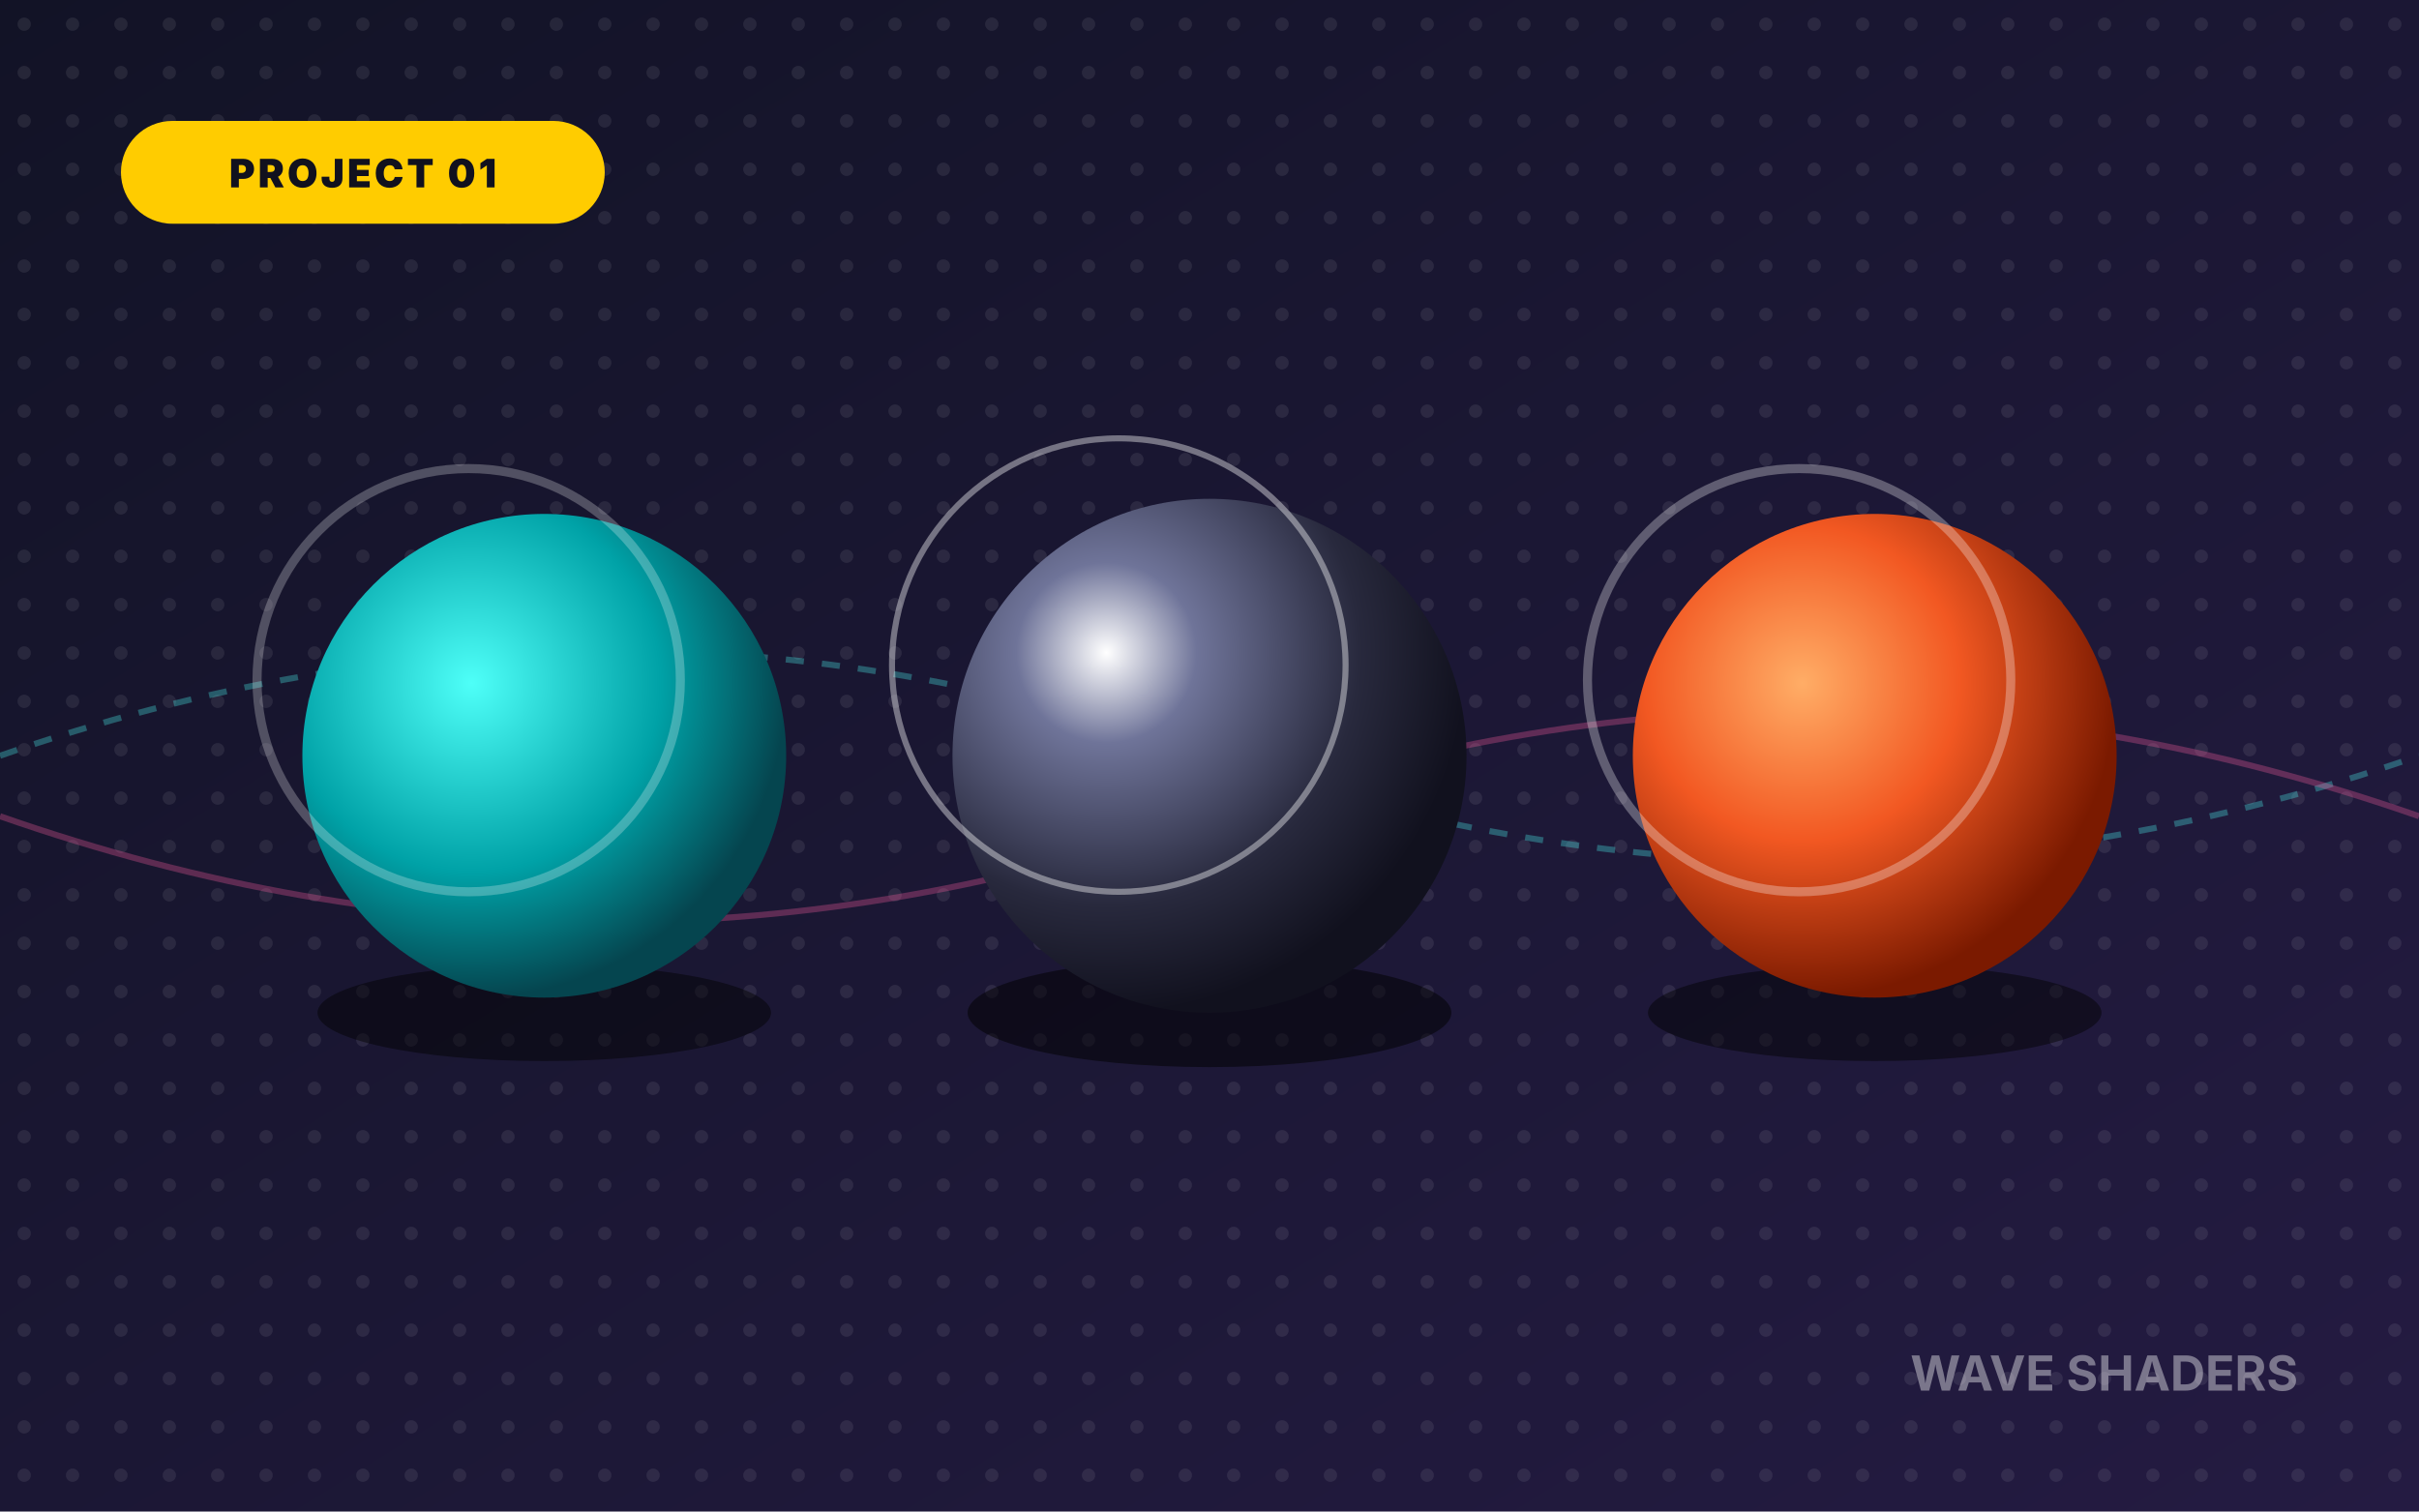
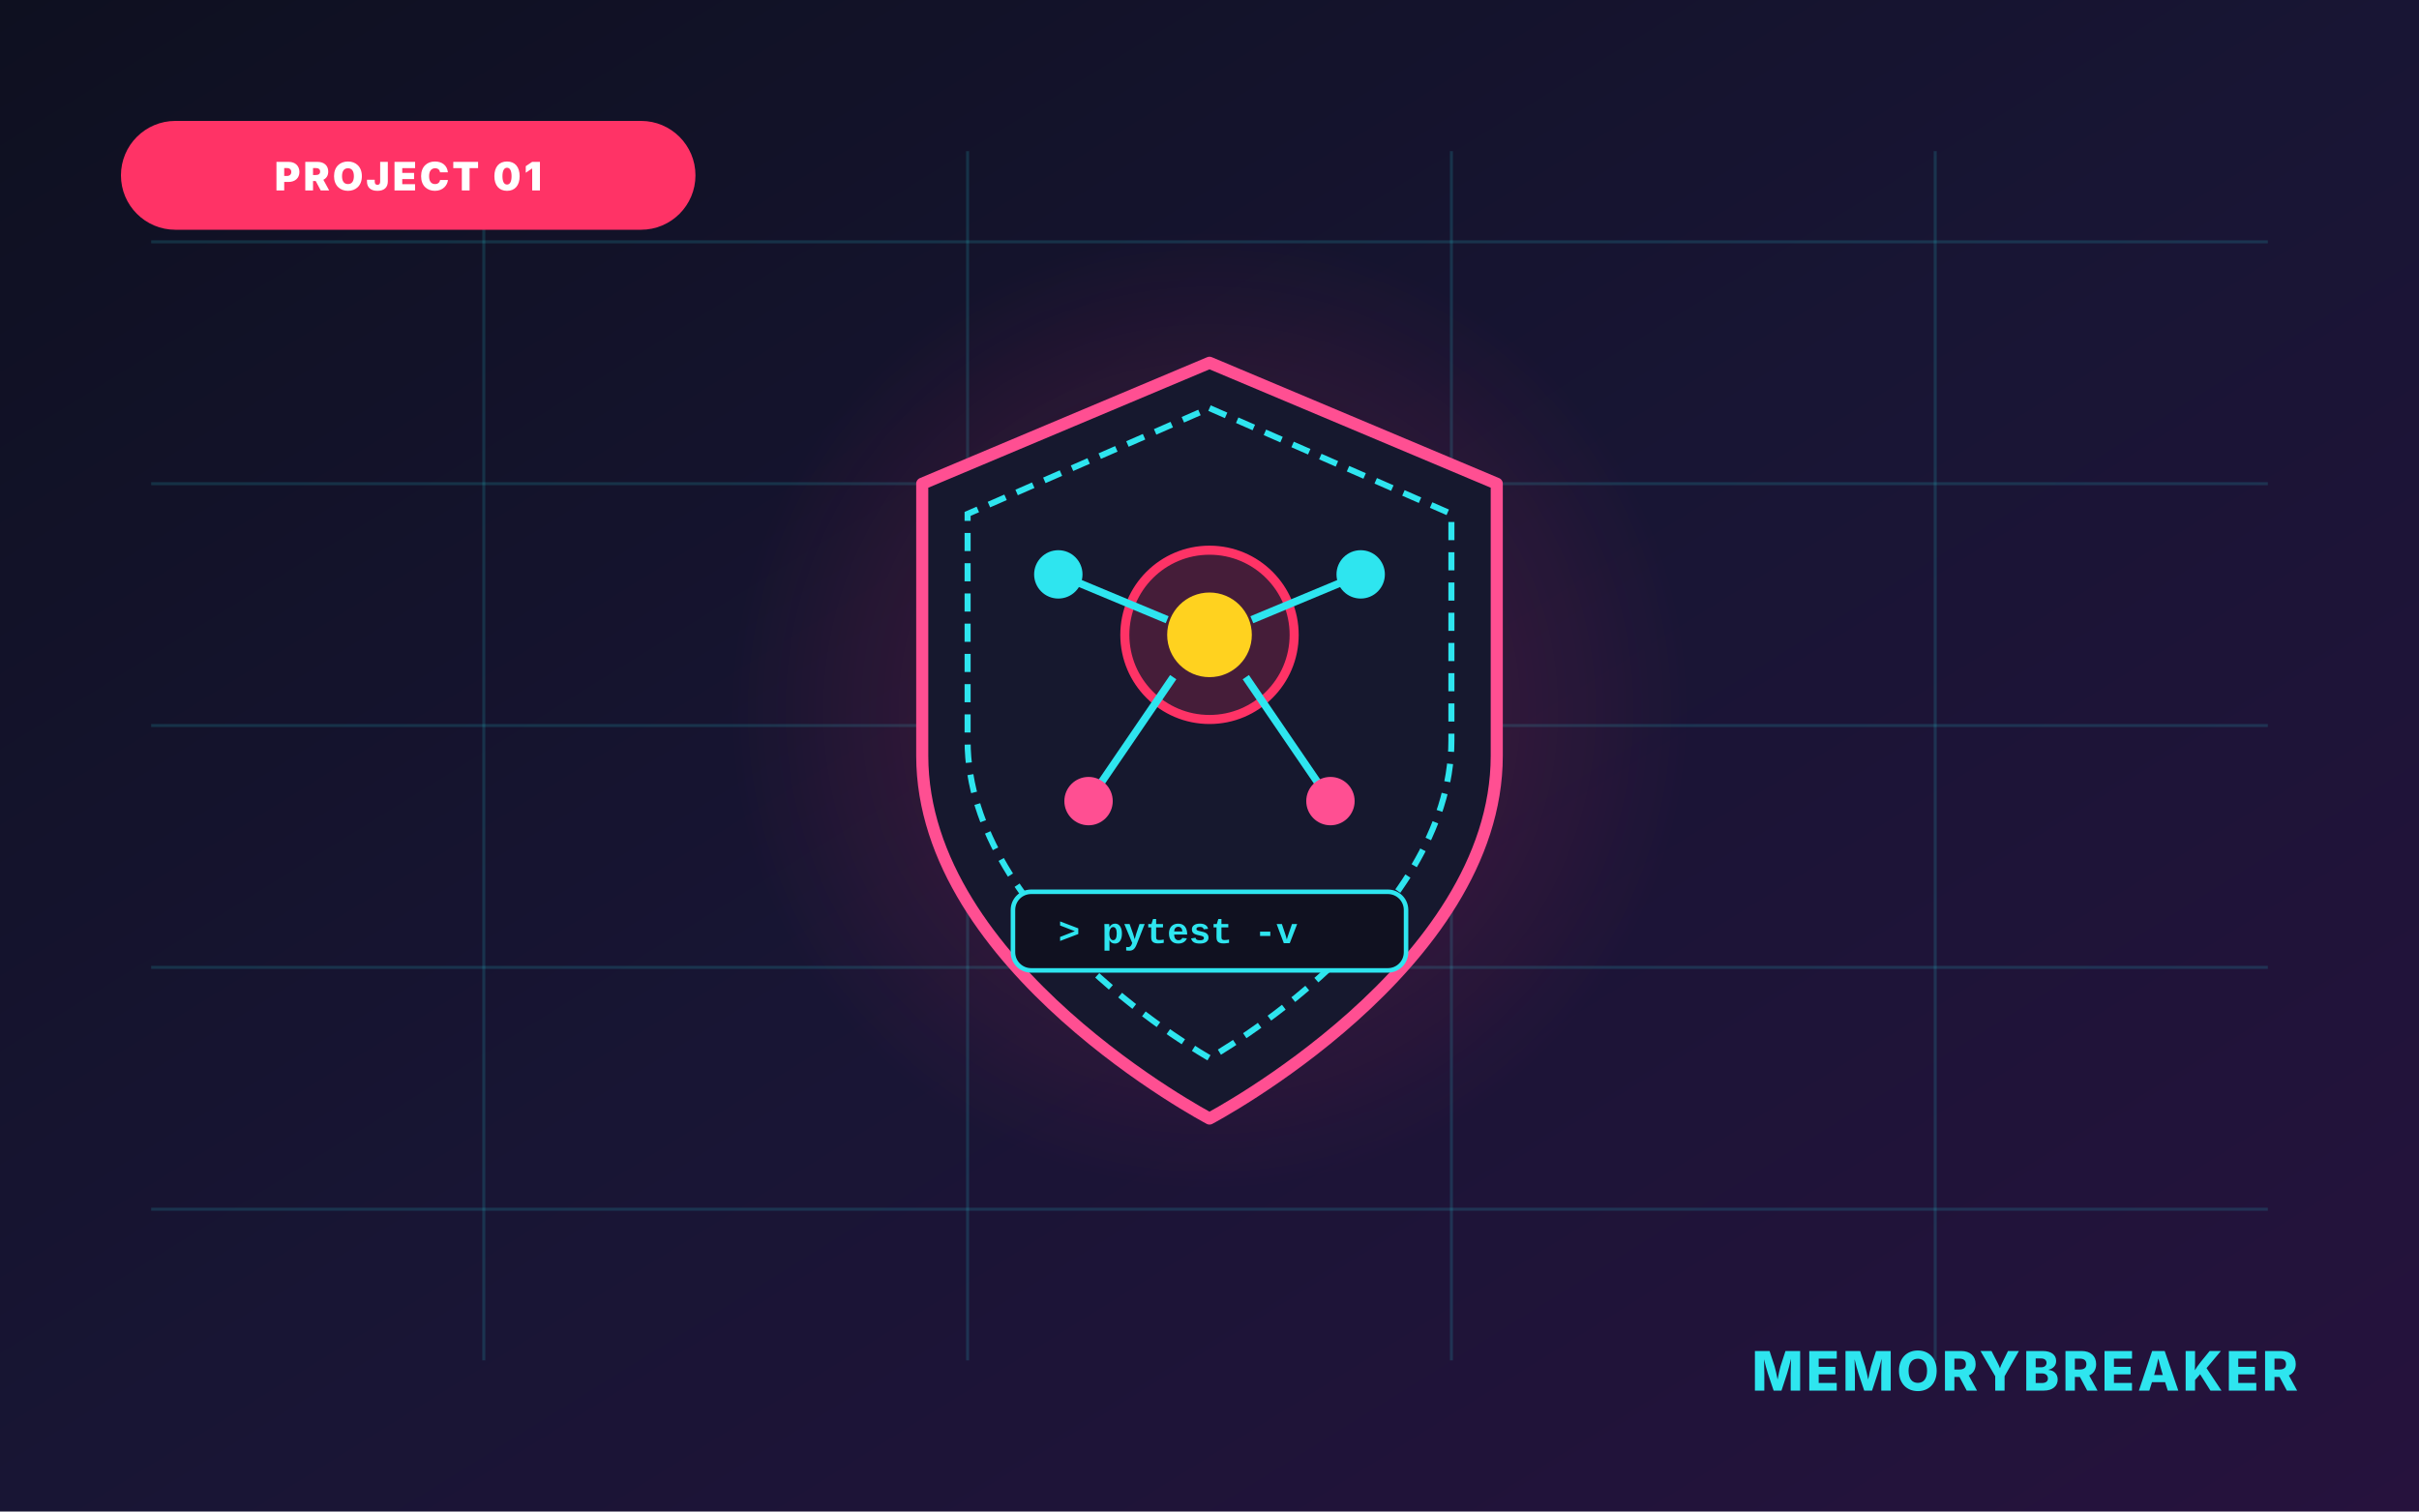
<svg xmlns="http://www.w3.org/2000/svg" viewBox="0 0 800 500" width="100%" height="100%">
  <defs>
-     <linearGradient id="bg" x1="0%" y1="0%" x2="100%" y2="100%">
-       <stop offset="0%" stop-color="#121326" />
-       <stop offset="100%" stop-color="#241B42" />
+     <linearGradient id="mb-bg" x1="0%" y1="0%" x2="100%" y2="100%">
+       <stop offset="0%" stop-color="#0E1020" />
+       <stop offset="50%" stop-color="#181534" />
+       <stop offset="100%" stop-color="#26123D" />
    </linearGradient>
-     <radialGradient id="sphere1" cx="35%" cy="35%" r="65%">
-       <stop offset="0%" stop-color="#4EFFF8" />
-       <stop offset="60%" stop-color="#00A2A7" />
-       <stop offset="100%" stop-color="#05454F" />
+     <radialGradient id="shield-glow" cx="50%" cy="50%" r="50%">
+       <stop offset="0%" stop-color="#FF3366" stop-opacity="0.25" />
+       <stop offset="100%" stop-color="#FF3366" stop-opacity="0" />
    </radialGradient>
-     <radialGradient id="sphere2" cx="30%" cy="30%" r="70%">
-       <stop offset="0%" stop-color="#FFFFFF" />
-       <stop offset="25%" stop-color="#6F7499" />
-       <stop offset="70%" stop-color="#28293D" />
-       <stop offset="100%" stop-color="#11111E" />
-     </radialGradient>
-     <radialGradient id="sphere3" cx="35%" cy="35%" r="65%">
-       <stop offset="0%" stop-color="#FFAD66" />
-       <stop offset="50%" stop-color="#F25822" />
-       <stop offset="100%" stop-color="#7B1A00" />
-     </radialGradient>
-     <pattern id="halftone" x="0" y="0" width="16" height="16" patternUnits="userSpaceOnUse">
-       <circle cx="8" cy="8" r="2.2" fill="#ffffff" fill-opacity="0.08" />
-     </pattern>
  </defs>
-   <rect width="800" height="500" fill="url(#bg)" />
-   <rect width="800" height="500" fill="url(#halftone)" />
-   <path d="M 0,250 Q 200,180 400,250 T 800,250" fill="none" stroke="#4EFFF8" stroke-width="2" stroke-opacity="0.3" stroke-dasharray="6,6" />
-   <path d="M 0,270 Q 200,340 400,270 T 800,270" fill="none" stroke="#FF5DA2" stroke-width="2" stroke-opacity="0.3" />
-   <g transform="translate(180, 250)">
-     <ellipse cx="0" cy="85" rx="75" ry="16" fill="#000000" fill-opacity="0.45" />
-     <circle cx="0" cy="0" r="80" fill="url(#sphere1)" />
-     <circle cx="-25" cy="-25" r="70" fill="none" stroke="#FFFFFF" stroke-width="3" stroke-opacity="0.25" />
+   <rect width="800" height="500" fill="url(#mb-bg)" />
+   <g stroke="#2EE5EF" stroke-width="1" stroke-opacity="0.15">
+     <line x1="50" y1="80" x2="750" y2="80" />
+     <line x1="50" y1="160" x2="750" y2="160" />
+     <line x1="50" y1="240" x2="750" y2="240" />
+     <line x1="50" y1="320" x2="750" y2="320" />
+     <line x1="50" y1="400" x2="750" y2="400" />
+     <line x1="160" y1="50" x2="160" y2="450" />
+     <line x1="320" y1="50" x2="320" y2="450" />
+     <line x1="480" y1="50" x2="480" y2="450" />
+     <line x1="640" y1="50" x2="640" y2="450" />
  </g>
-   <g transform="translate(400, 250)">
-     <ellipse cx="0" cy="85" rx="80" ry="18" fill="#000000" fill-opacity="0.5" />
-     <circle cx="0" cy="0" r="85" fill="url(#sphere2)" />
-     <circle cx="-30" cy="-30" r="75" fill="none" stroke="#FFFFFF" stroke-width="2" stroke-opacity="0.4" />
+   <circle cx="400" cy="235" r="160" fill="url(#shield-glow)" />
+   <g transform="translate(400, 230)">
+     <path d="M 0,-110 L 95,-70 L 95,20 C 95,90 0,140 0,140 C 0,140 -95,90 -95,20 L -95,-70 Z" fill="#16182E" stroke="#FF4F92" stroke-width="4" stroke-linejoin="round" />
+     <path d="M 0,-95 L 80,-60 L 80,15 C 80,75 0,120 0,120 C 0,120 -80,75 -80,15 L -80,-60 Z" fill="none" stroke="#2EE5EF" stroke-width="2" stroke-dasharray="6,4" />
+     <circle cx="0" cy="-20" r="28" fill="#FF3366" fill-opacity="0.2" stroke="#FF3366" stroke-width="3" />
+     <circle cx="0" cy="-20" r="14" fill="#FFD21F" />
+     <line x1="-50" y1="-40" x2="-14" y2="-25" stroke="#2EE5EF" stroke-width="2.5" />
+     <line x1="50" y1="-40" x2="14" y2="-25" stroke="#2EE5EF" stroke-width="2.5" />
+     <line x1="-40" y1="35" x2="-12" y2="-6" stroke="#2EE5EF" stroke-width="2.5" />
+     <line x1="40" y1="35" x2="12" y2="-6" stroke="#2EE5EF" stroke-width="2.5" />
+     <circle cx="-50" cy="-40" r="8" fill="#2EE5EF" />
+     <circle cx="50" cy="-40" r="8" fill="#2EE5EF" />
+     <circle cx="-40" cy="35" r="8" fill="#FF4F92" />
+     <circle cx="40" cy="35" r="8" fill="#FF4F92" />
+     <rect x="-65" y="65" width="130" height="26" rx="6" fill="#101120" stroke="#2EE5EF" stroke-width="1.5" />
+     <text x="-50" y="82" font-family="'Courier New', monospace" font-size="12" font-weight="700" fill="#2EE5EF">&gt; pytest -v</text>
  </g>
-   <g transform="translate(620, 250)">
-     <ellipse cx="0" cy="85" rx="75" ry="16" fill="#000000" fill-opacity="0.45" />
-     <circle cx="0" cy="0" r="80" fill="url(#sphere3)" />
-     <circle cx="-25" cy="-25" r="70" fill="none" stroke="#FFFFFF" stroke-width="3" stroke-opacity="0.3" />
-   </g>
-   <rect x="40" y="40" width="160" height="34" rx="17" fill="#FFCC00" />
-   <text x="120" y="62" font-family="'Inter', sans-serif" font-size="13" font-weight="900" fill="#11111E" text-anchor="middle" letter-spacing="1">PROJECT 01</text>
-   <text x="760" y="460" font-family="'Inter', sans-serif" font-size="16" font-weight="700" fill="#FFFFFF" fill-opacity="0.4" text-anchor="end">WAVE SHADERS</text>
+   <rect x="40" y="40" width="190" height="36" rx="18" fill="#FF3366" />
+   <text x="135" y="63" font-family="'Inter', sans-serif" font-size="13" font-weight="900" fill="#FFFFFF" text-anchor="middle" letter-spacing="1">PROJECT 01</text>
+   <text x="760" y="460" font-family="'Inter', sans-serif" font-size="18" font-weight="800" fill="#2EE5EF" text-anchor="end" letter-spacing="1">MEMORYBREAKER</text>
</svg>
